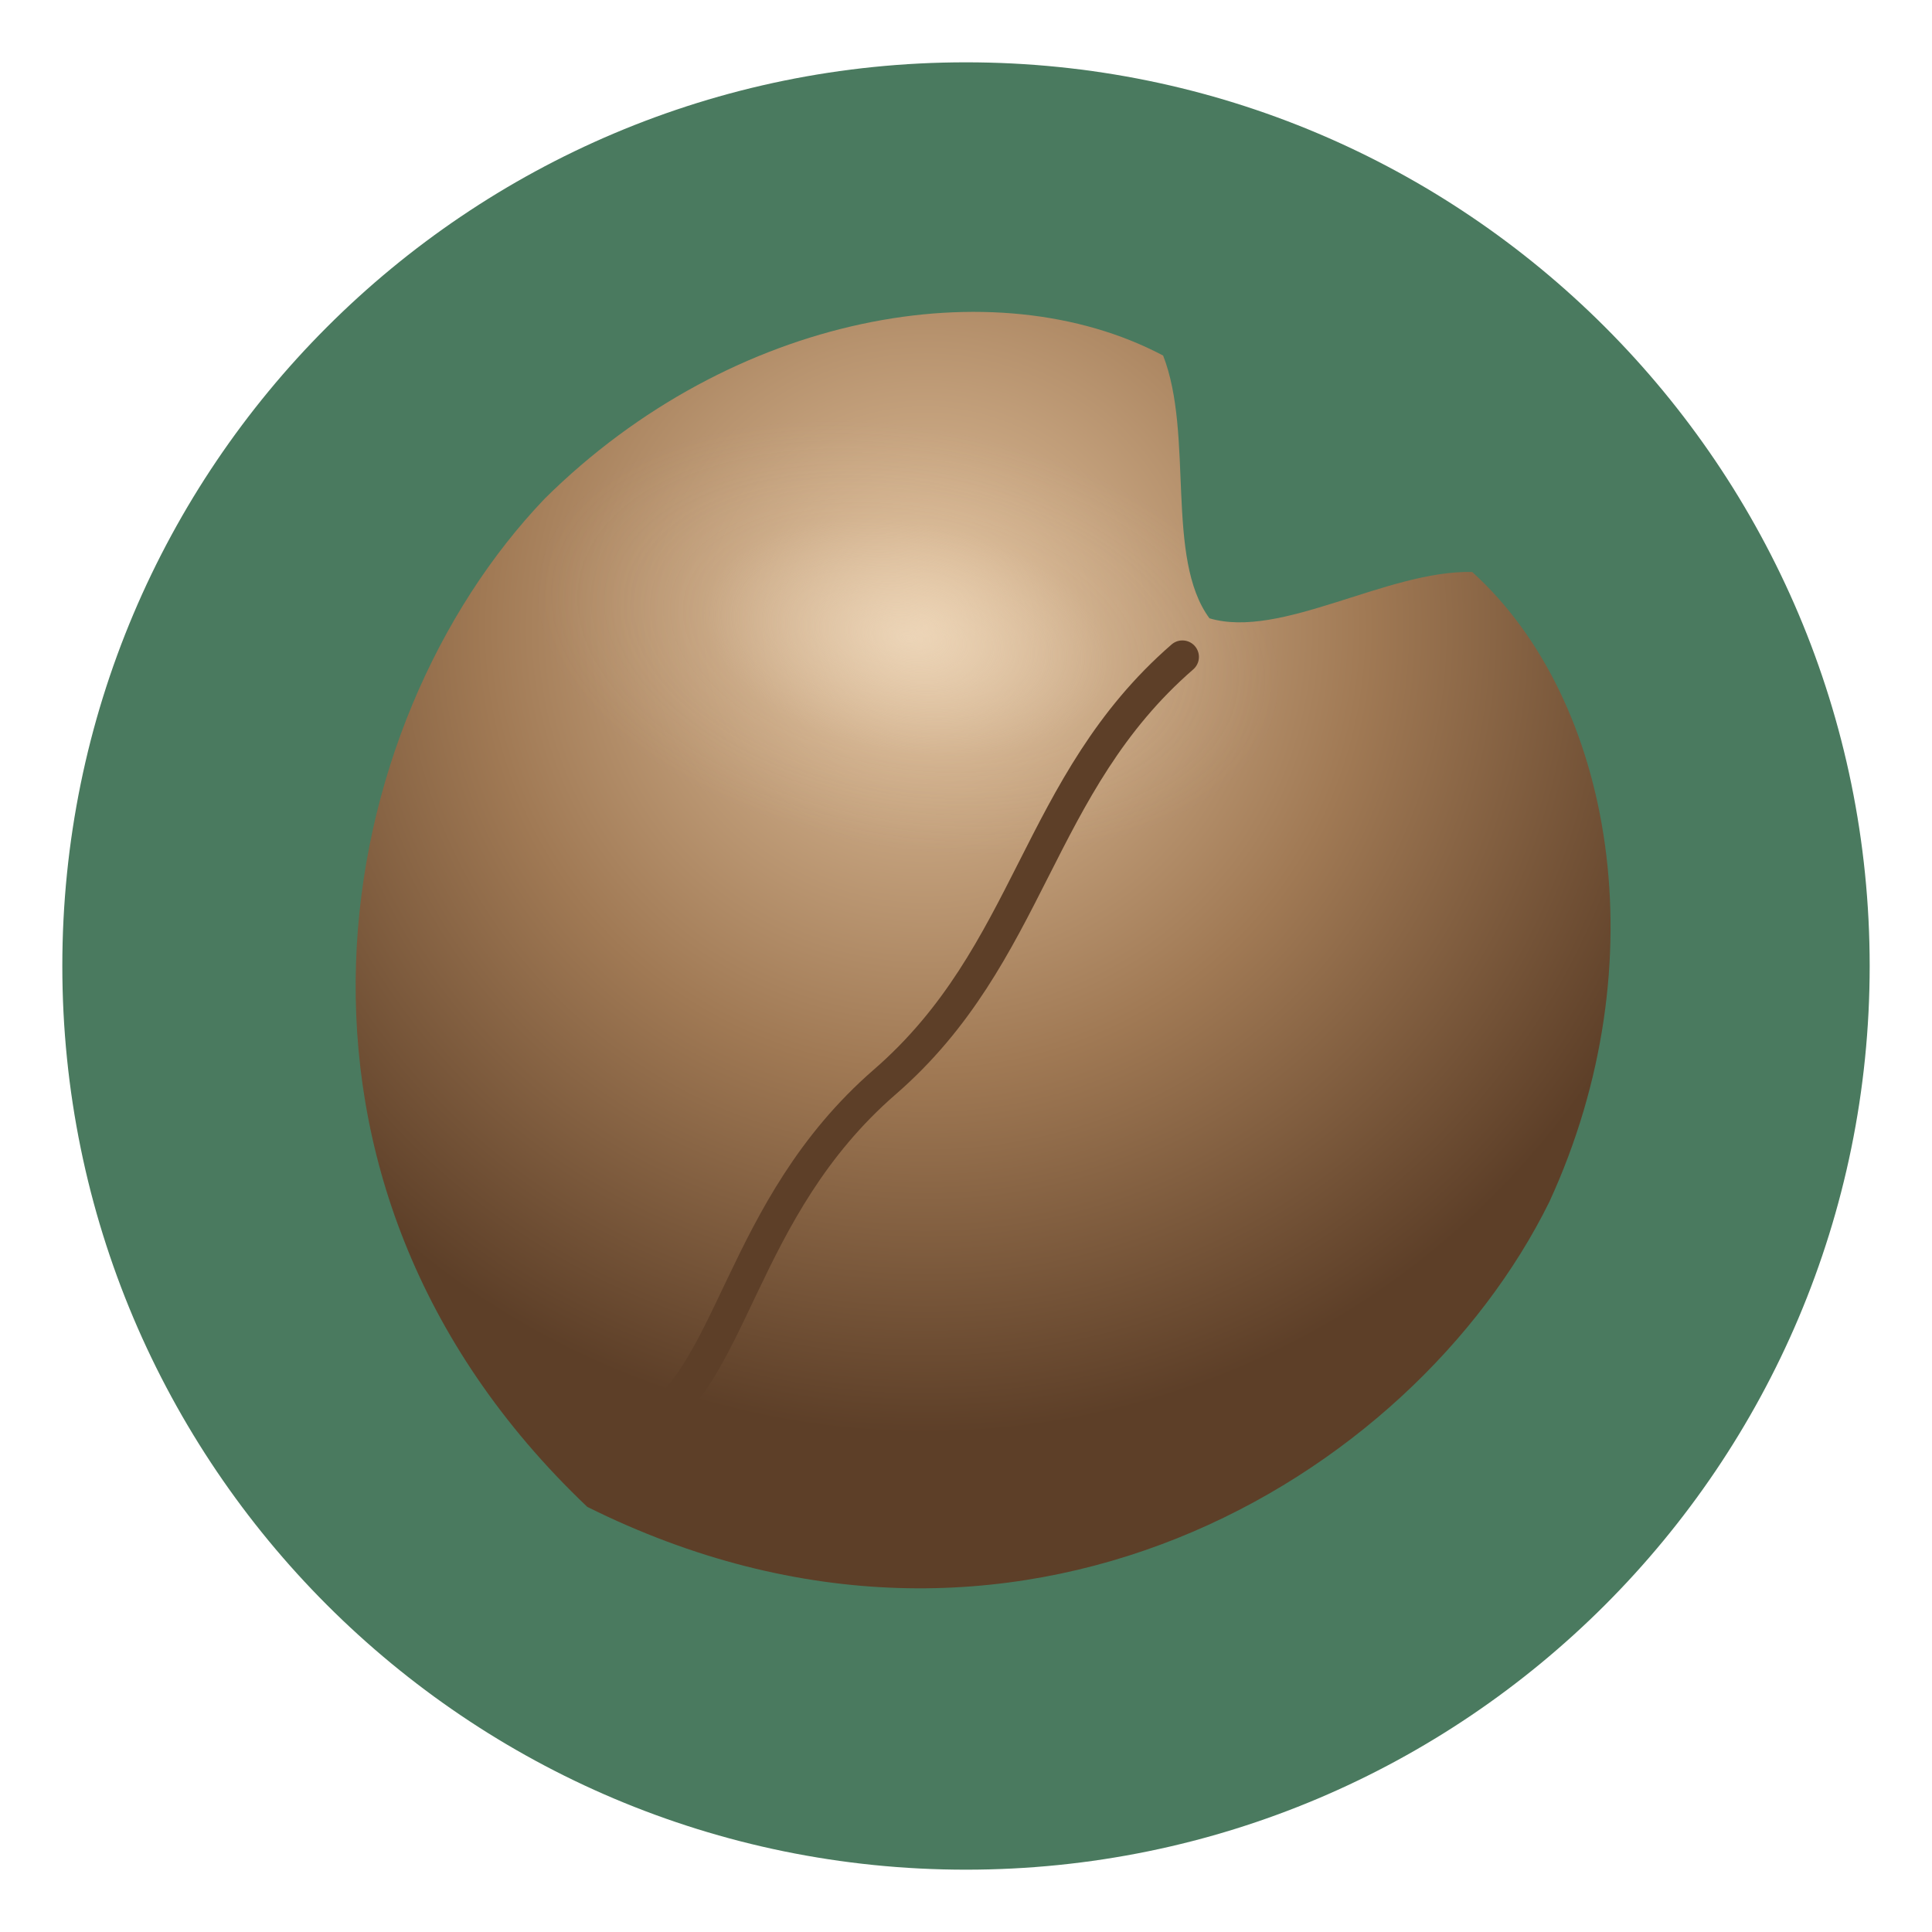
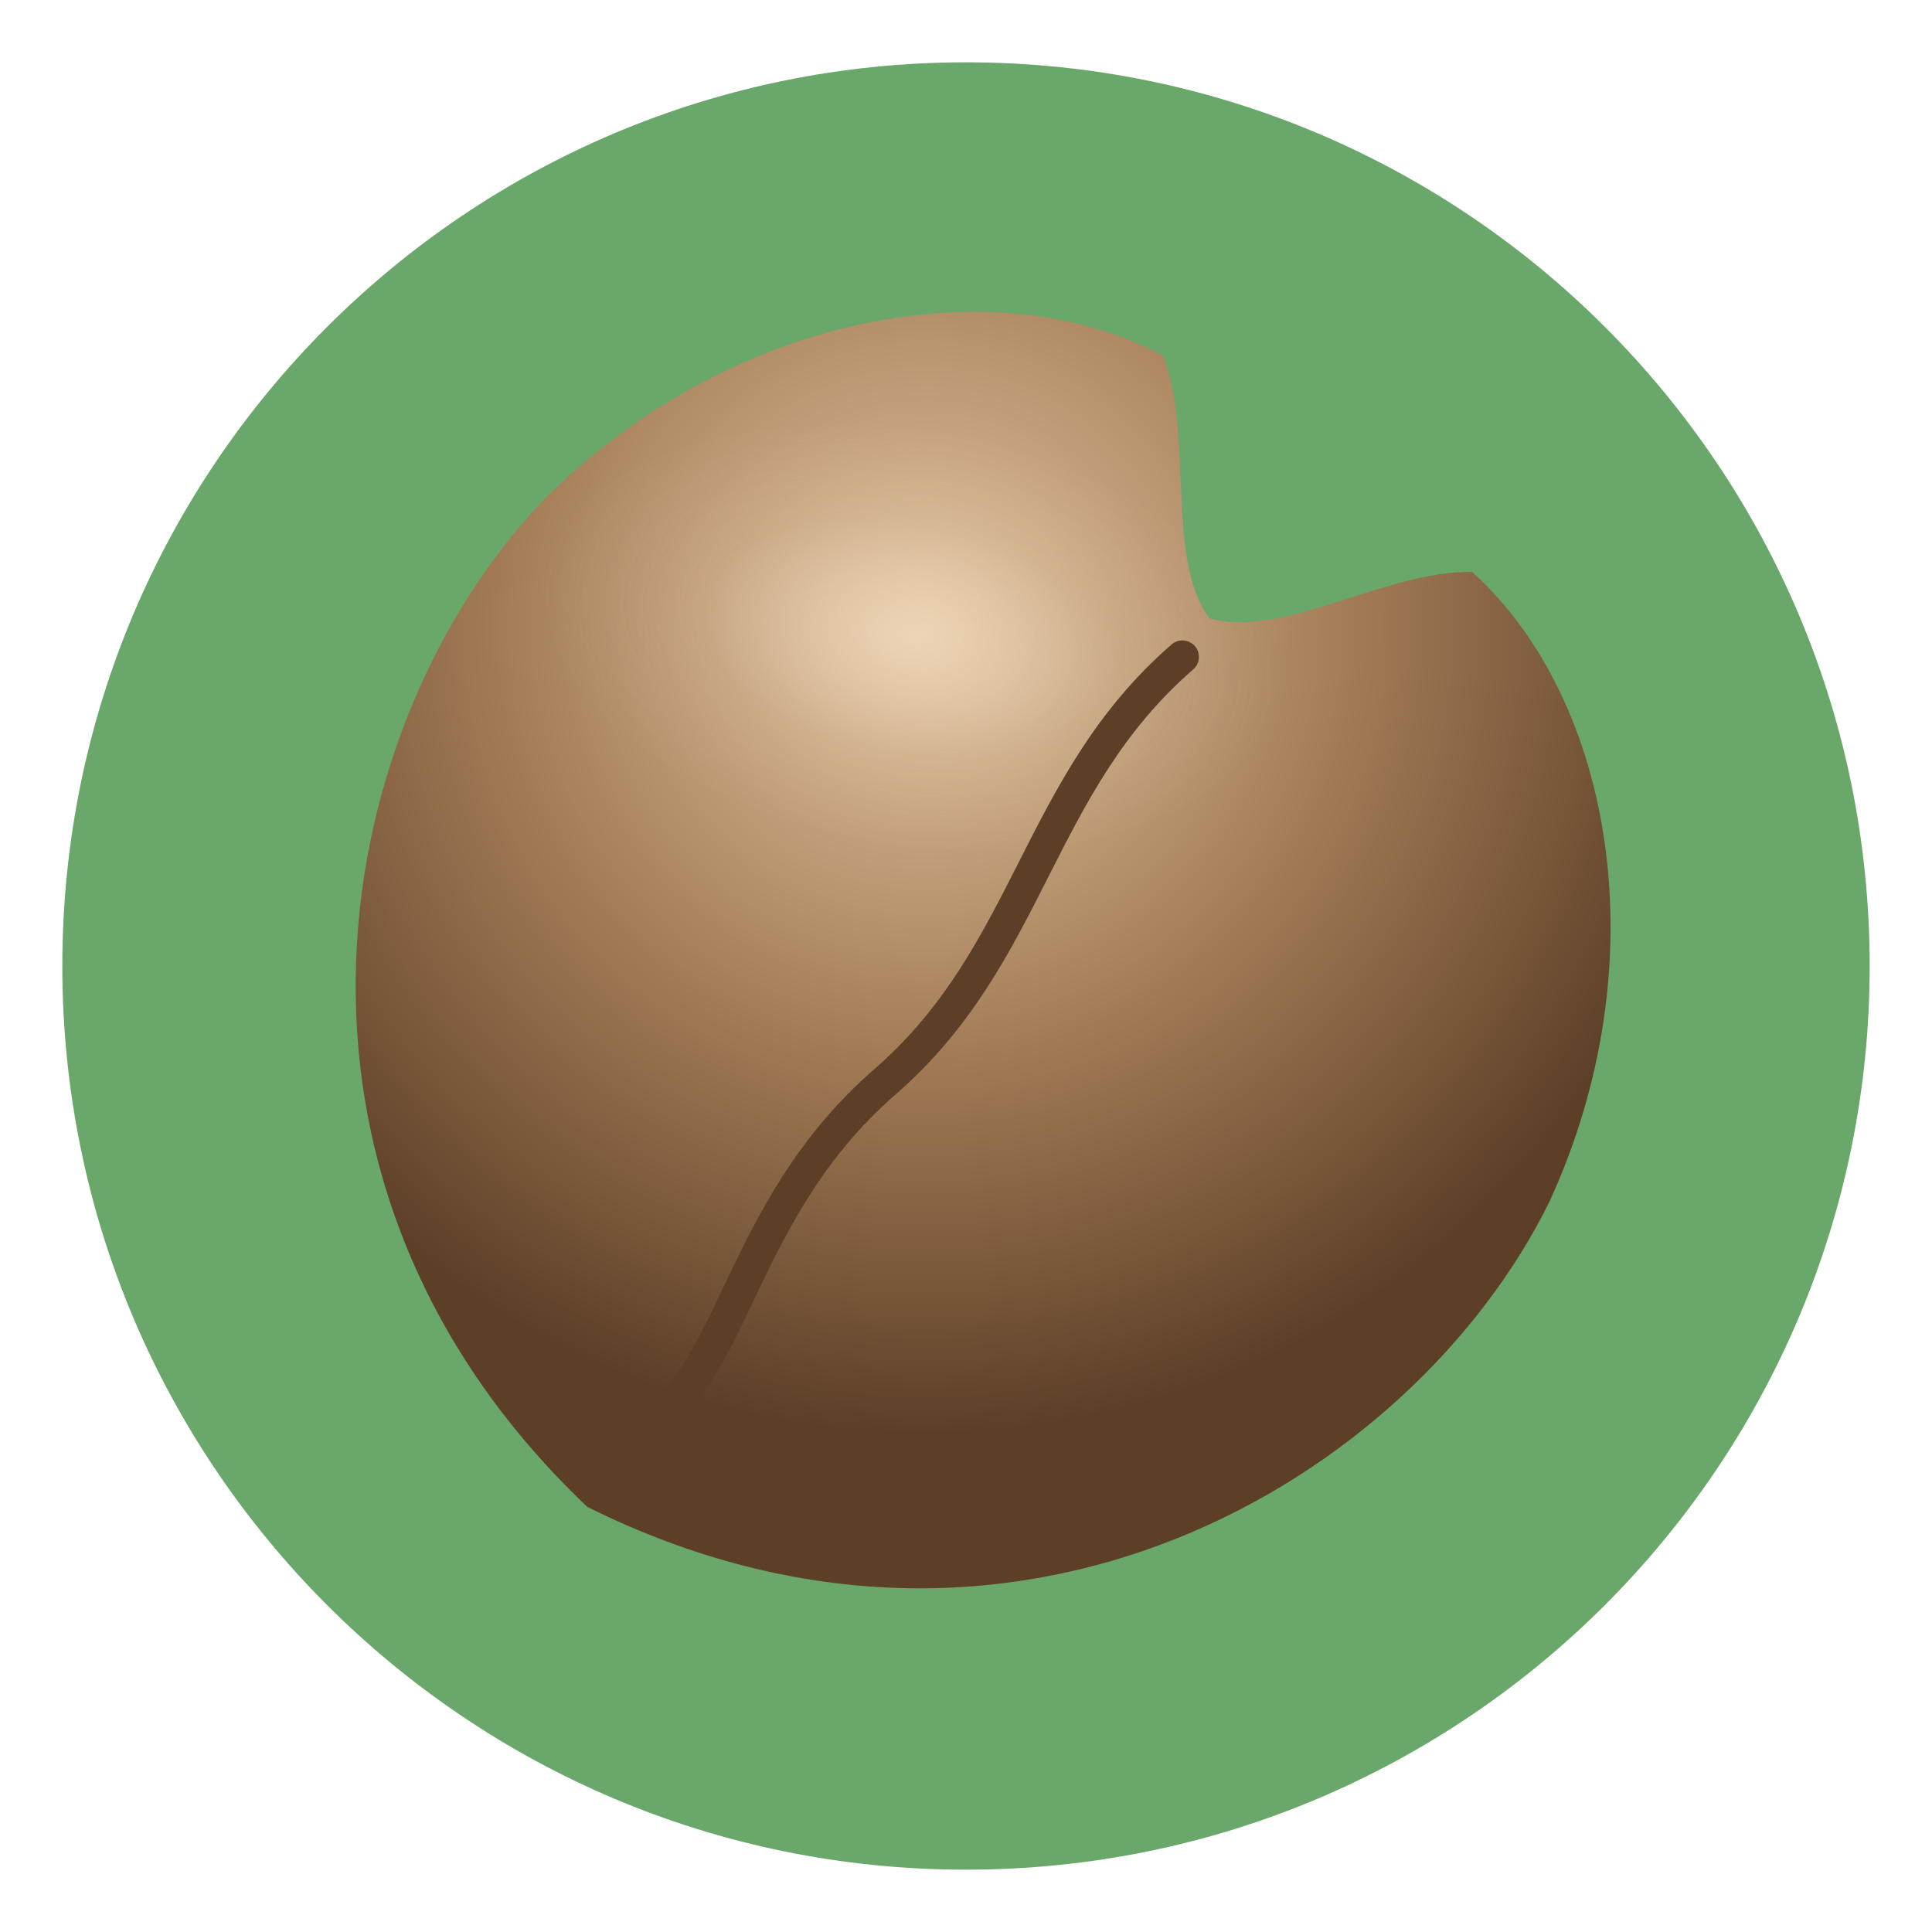
<svg xmlns="http://www.w3.org/2000/svg" viewBox="19 19 62 62" role="img" aria-label="Kukui">
  <defs>
    <radialGradient id="kukui-body" cx="32%" cy="28%" r="64%">
      <stop offset="0%" stop-color="#e3c4a0" />
      <stop offset="55%" stop-color="#a07954" />
      <stop offset="100%" stop-color="#5d3f28" />
    </radialGradient>
    <radialGradient id="kukui-gloss" cx="50%" cy="50%" r="50%">
      <stop offset="0%" stop-color="#f5e4cc" stop-opacity="0.55" />
      <stop offset="55%" stop-color="#f5e4cc" stop-opacity="0.10" />
      <stop offset="100%" stop-color="#f5e4cc" stop-opacity="0" />
    </radialGradient>
    <clipPath id="kukui-clip">
      <path d="M24 6 C 16 7, 8 15, 6 26 C 4 39, 12 57, 32 60 C 52 57, 60 39, 58 26 C 56 15, 48 7, 40 6 C 37 8, 35 13, 32 14 C 29 13, 27 8, 24 6 Z" />
    </clipPath>
  </defs>
-   <circle cx="50" cy="50" r="29" fill="#4a7a5f" />
+   <circle cx="50" cy="50" r="29" fill="#6aa76a" />
  <svg x="22" y="22" width="56" height="56" viewBox="-5 -5 74 74" overflow="visible">
    <g transform="rotate(35 32 32)">
      <path d="M24 6 C 16 7, 8 15, 6 26 C 4 39, 12 57, 32 60 C 52 57, 60 39, 58 26 C 56 15, 48 7, 40 6 C 37 8, 35 13, 32 14 C 29 13, 27 8, 24 6 Z" fill="url(#kukui-body)" />
      <g clip-path="url(#kukui-clip)">
        <ellipse cx="22" cy="22" rx="16" ry="9" fill="url(#kukui-gloss)" transform="rotate(-25 22 22)" />
      </g>
      <path d="M32 16 C 30 24, 34 30, 32 38 C 30 46, 34 52, 32 56" stroke="#5d3f28" stroke-width="1.4" stroke-linecap="round" fill="none" />
    </g>
  </svg>
</svg>
